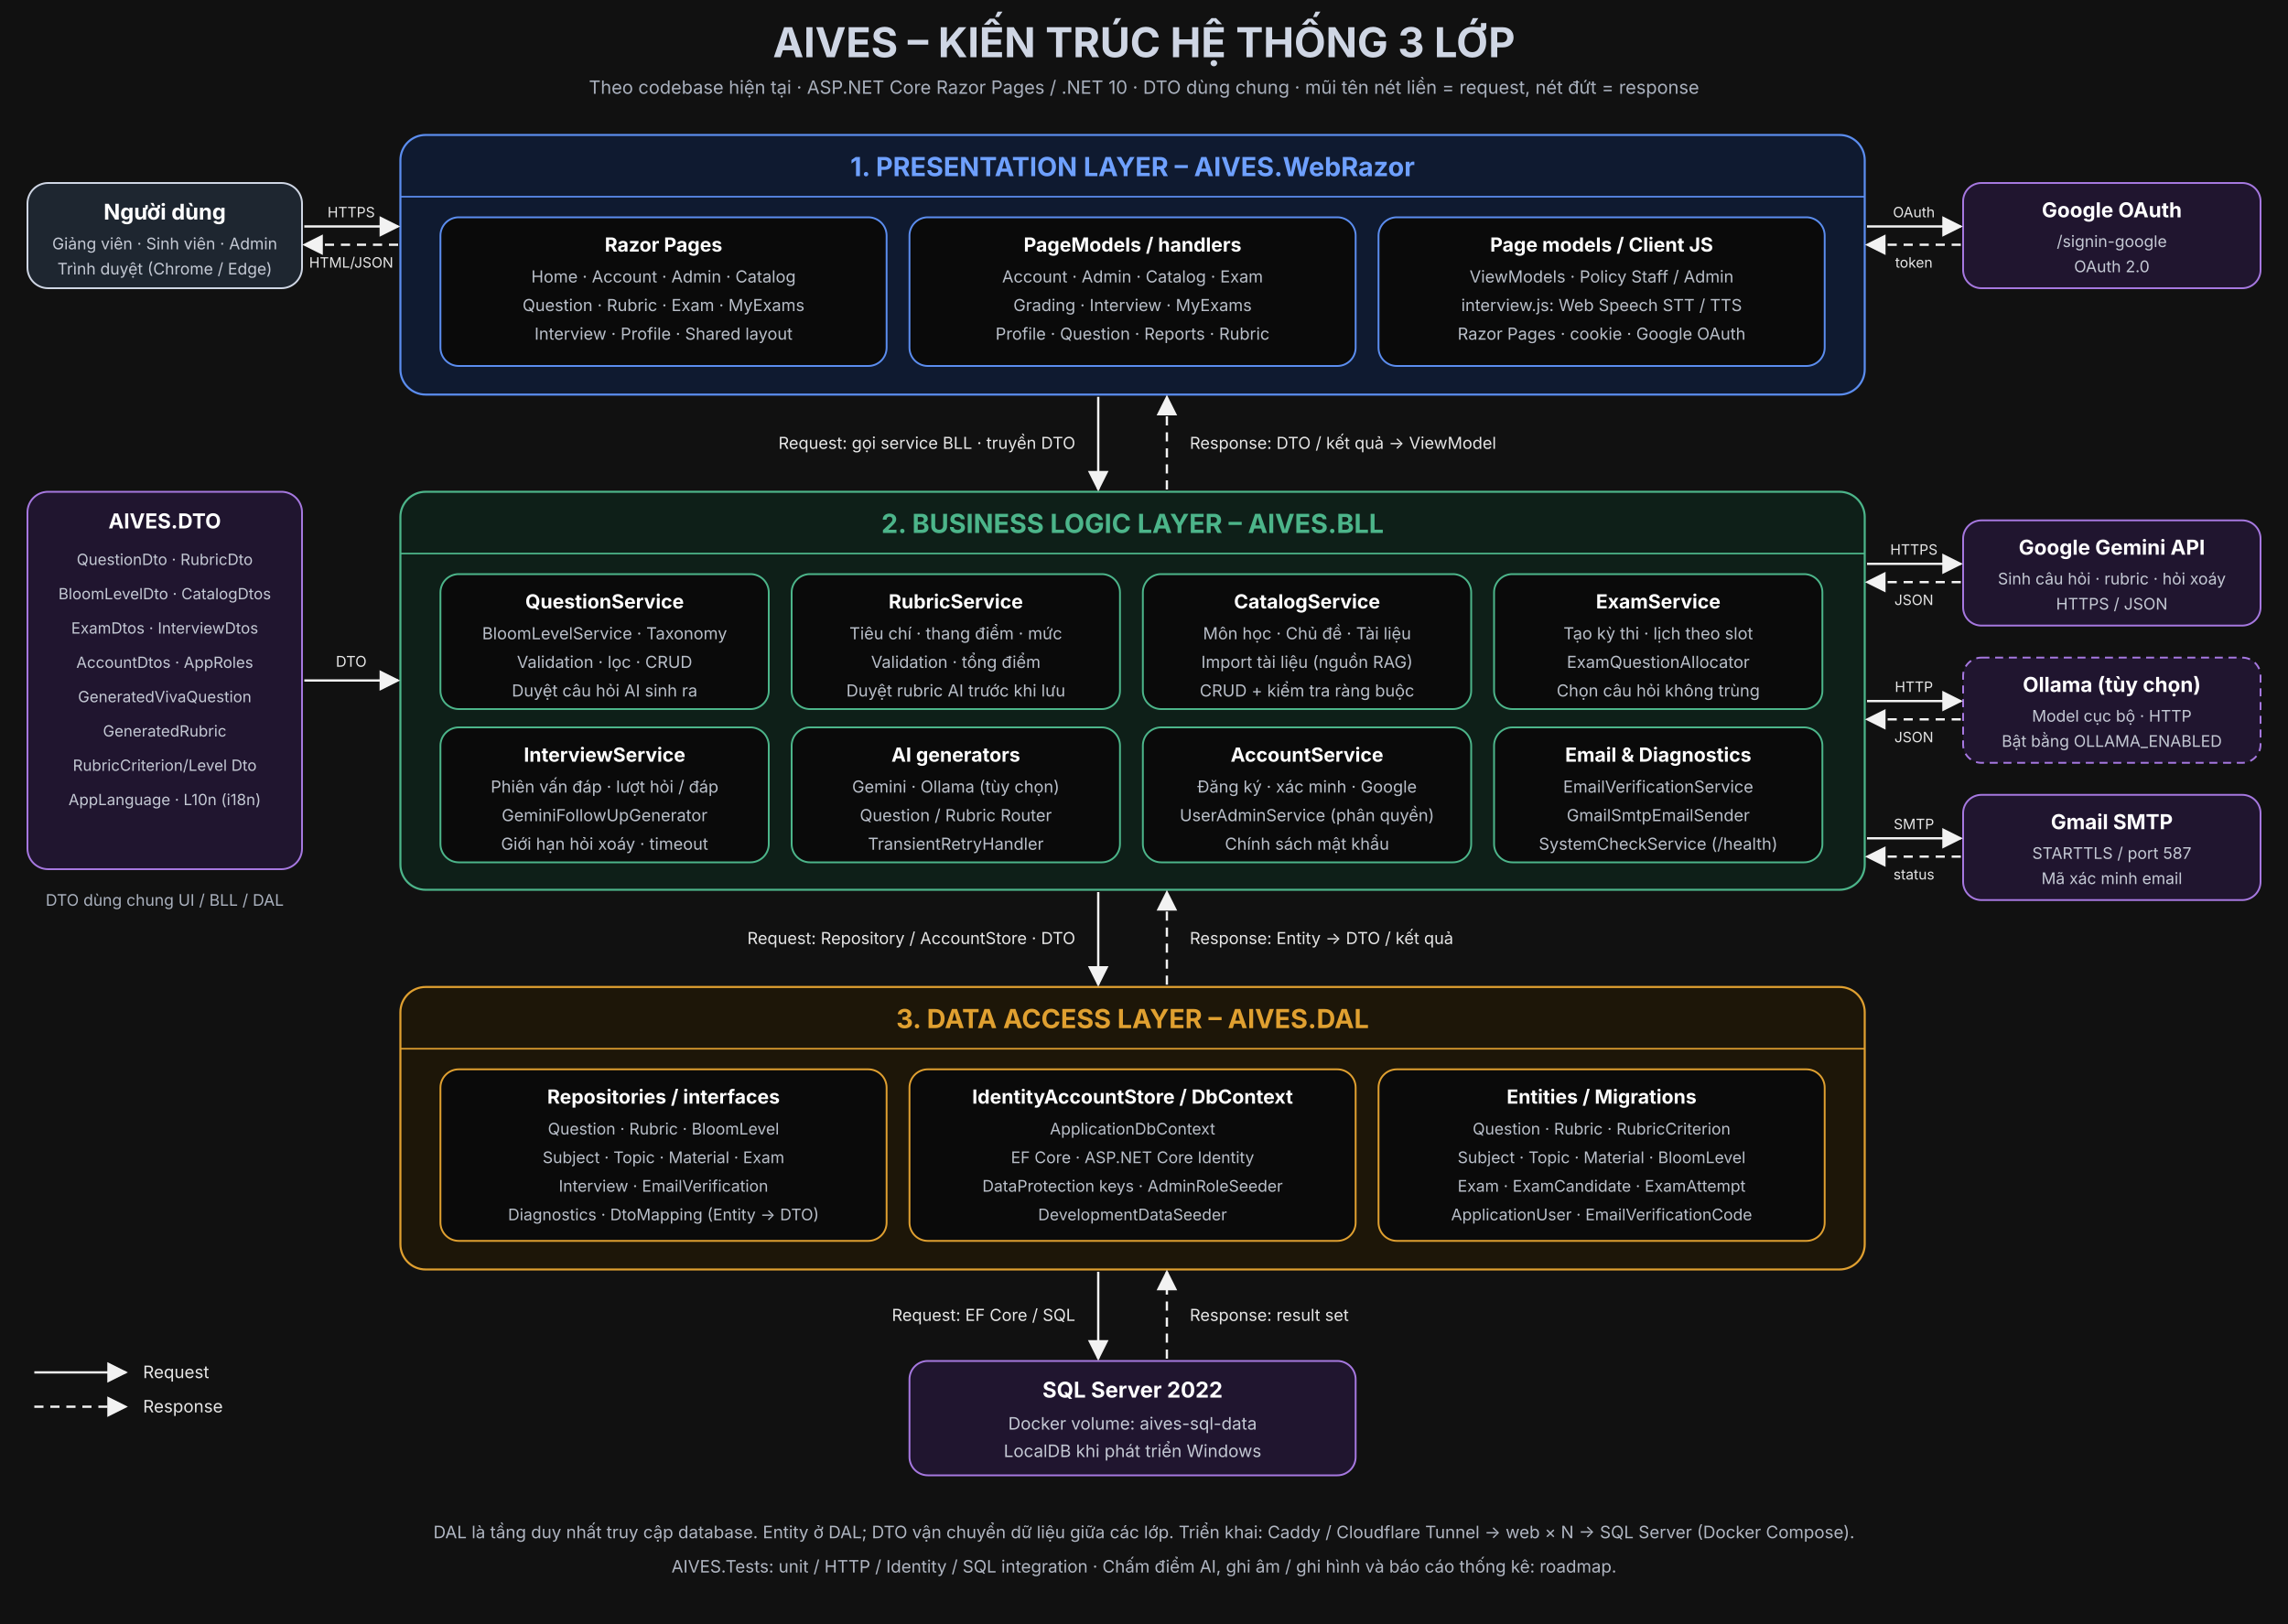
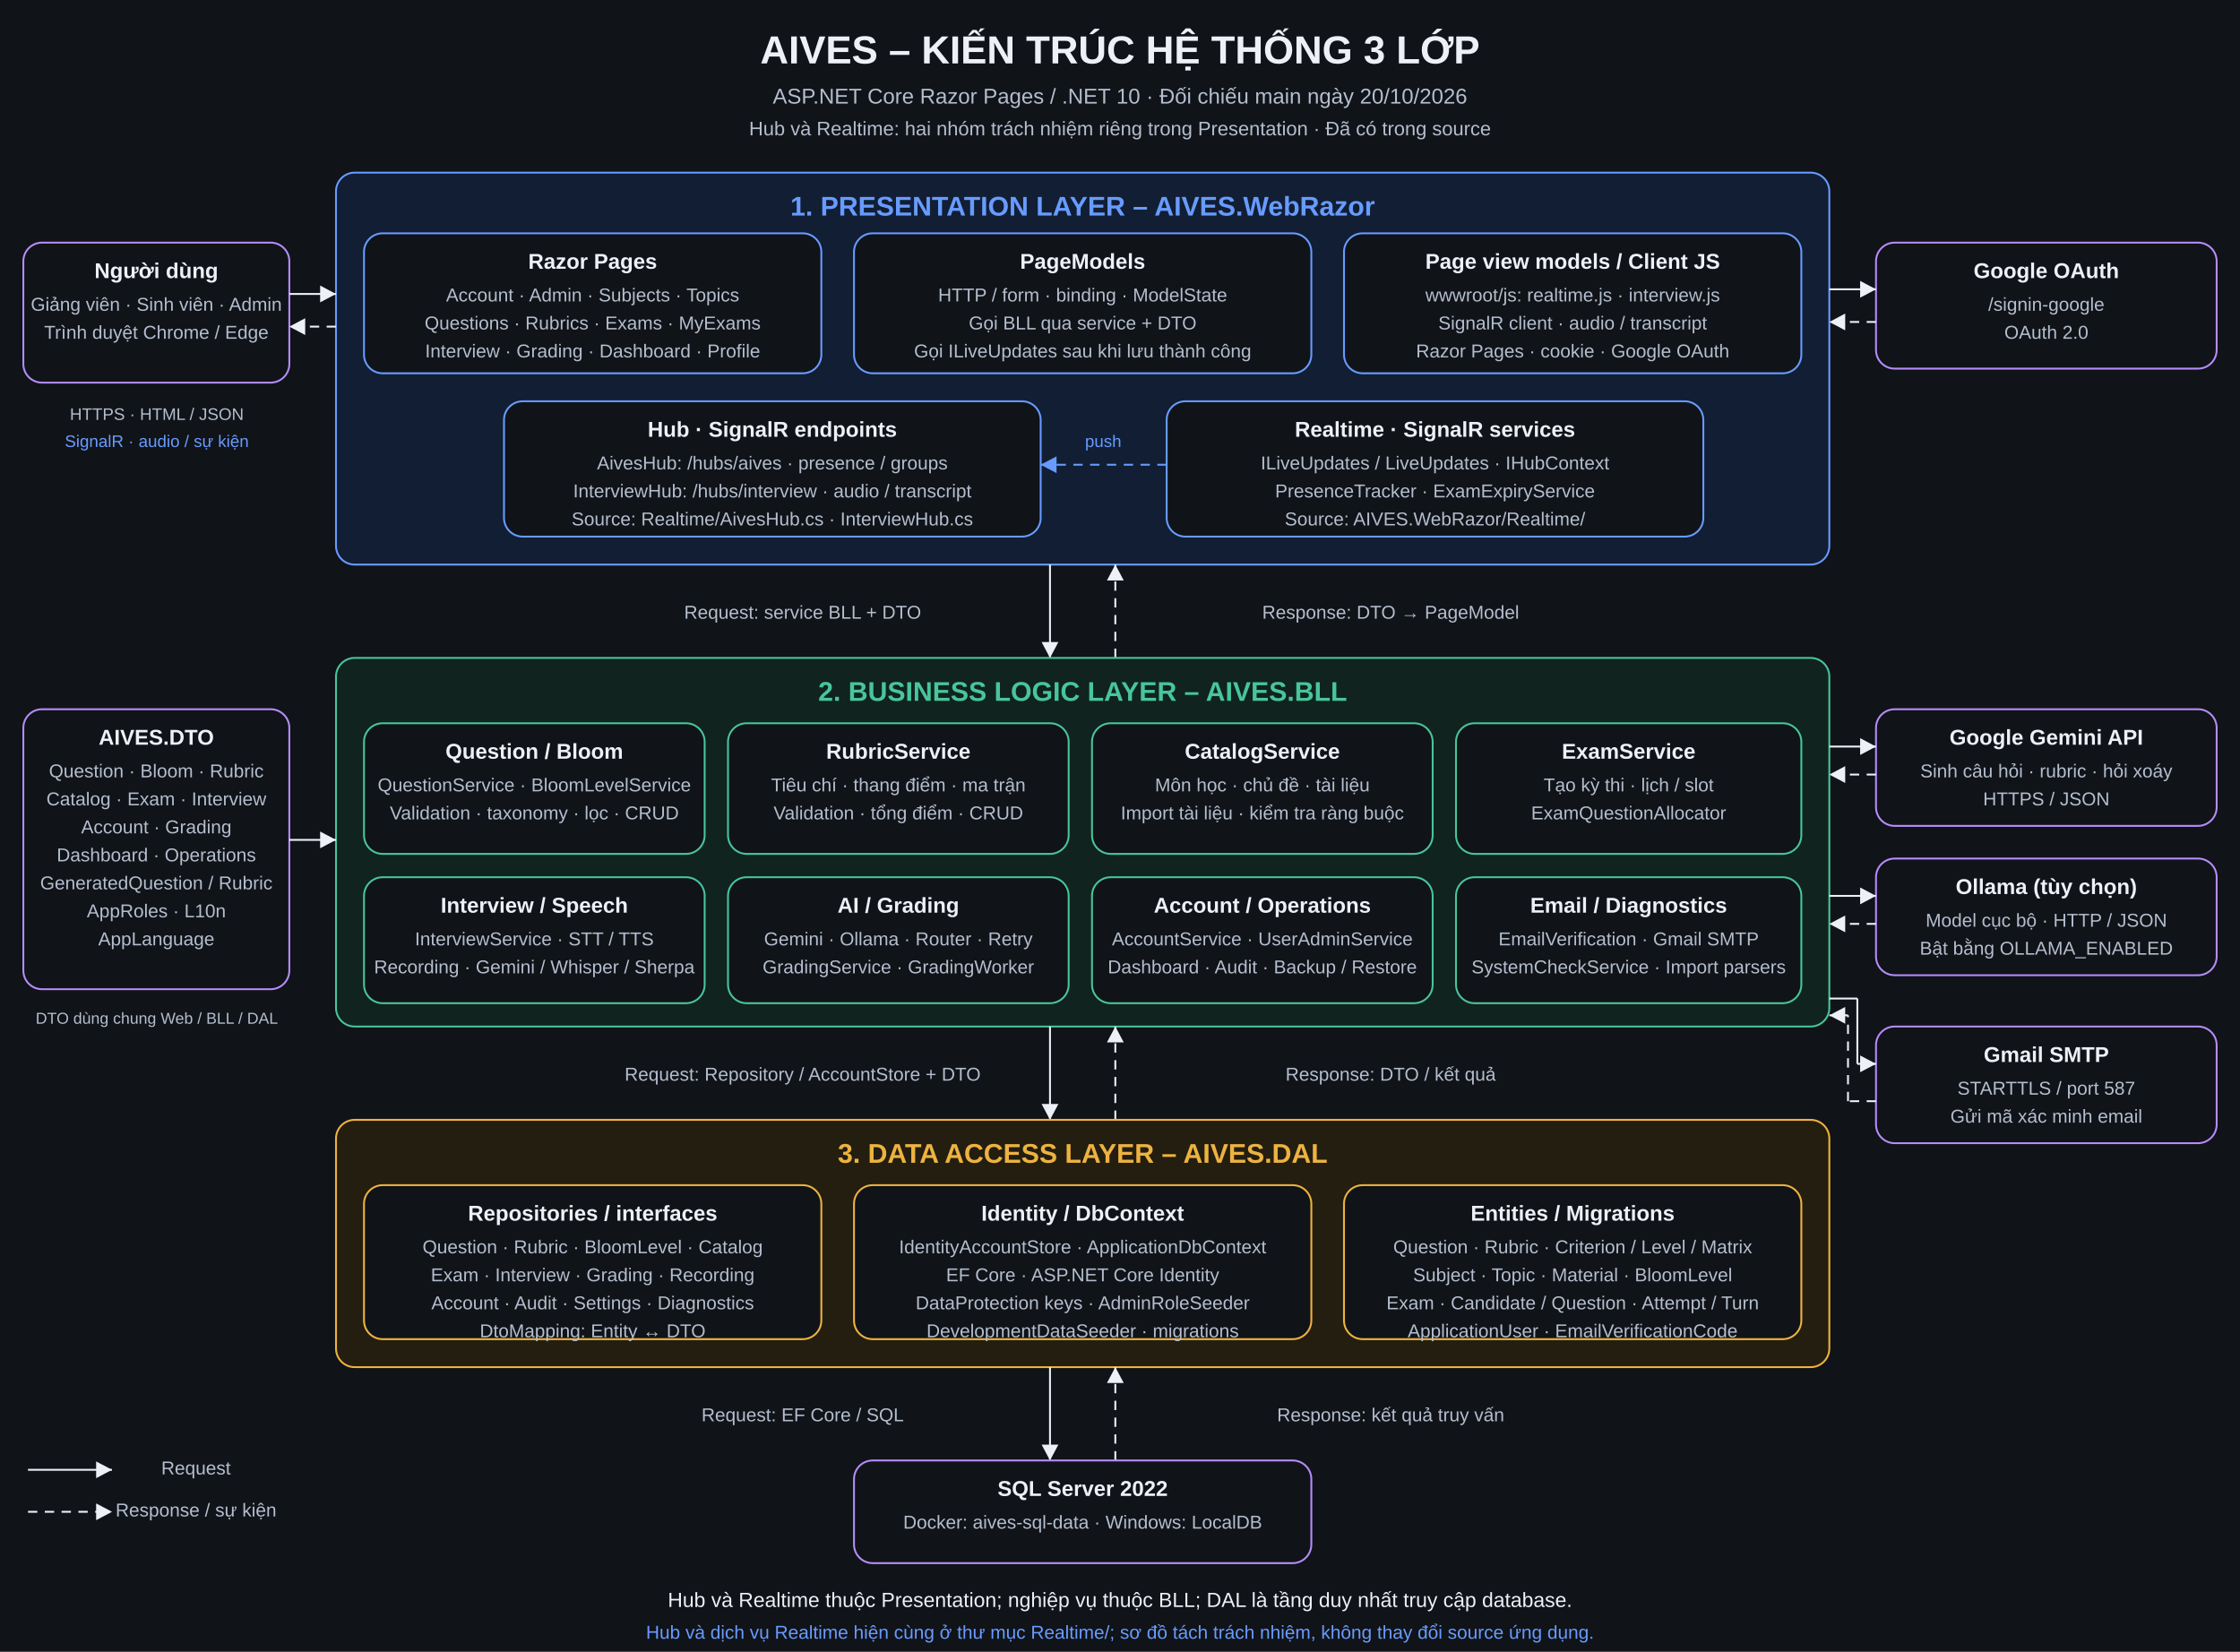
- <svg xmlns="http://www.w3.org/2000/svg" width="2000" height="1420" viewBox="0 0 2000 1420" font-family="Inter, 'DejaVu Sans', Arial, sans-serif">
-   <defs>
-     <marker id="ah" viewBox="0 0 10 10" refX="9" refY="5" markerWidth="9" markerHeight="9" orient="auto-start-reverse">
-       <path d="M0,0 L10,5 L0,10 z" fill="#f2f2f2" />
-     </marker>
-   </defs>
-   <rect width="2000" height="1420" fill="#111111" />
-   <text x="1000" y="50" font-size="36" fill="#cfd6e4" font-weight="bold" text-anchor="middle">AIVES – KIẾN TRÚC HỆ THỐNG 3 LỚP</text>
-   <text x="1000" y="82" font-size="16" fill="#a9b0bd" font-weight="normal" text-anchor="middle">Theo codebase hiện tại · ASP.NET Core Razor Pages / .NET 10 · DTO dùng chung · mũi tên nét liền = request, nét đứt = response</text>
-   <rect x="350" y="118" width="1280" height="227" rx="22" fill="#0f1a30" stroke="#5b8def" stroke-width="1.8" />
-   <line x1="350" y1="172" x2="1630" y2="172" stroke="#5b8def" stroke-width="1.4" />
-   <text x="990" y="154" font-size="23" fill="#6ea0ff" font-weight="bold" text-anchor="middle">1. PRESENTATION LAYER – AIVES.WebRazor</text>
-   <rect x="385" y="190" width="390" height="130" rx="16" fill="#0a0a0a" stroke="#5b8def" stroke-width="1.6" />
-   <text x="580.0" y="220" font-size="17" fill="#ffffff" font-weight="bold" text-anchor="middle">Razor Pages</text>
-   <text x="580.0" y="247" font-size="14.5" fill="#b9bfc9" font-weight="normal" text-anchor="middle">Home · Account · Admin · Catalog</text>
-   <text x="580.0" y="272" font-size="14.5" fill="#b9bfc9" font-weight="normal" text-anchor="middle">Question · Rubric · Exam · MyExams</text>
-   <text x="580.0" y="297" font-size="14.5" fill="#b9bfc9" font-weight="normal" text-anchor="middle">Interview · Profile · Shared layout</text>
-   <rect x="795" y="190" width="390" height="130" rx="16" fill="#0a0a0a" stroke="#5b8def" stroke-width="1.6" />
-   <text x="990.0" y="220" font-size="17" fill="#ffffff" font-weight="bold" text-anchor="middle">PageModels / handlers</text>
-   <text x="990.0" y="247" font-size="14.5" fill="#b9bfc9" font-weight="normal" text-anchor="middle">Account · Admin · Catalog · Exam</text>
-   <text x="990.0" y="272" font-size="14.5" fill="#b9bfc9" font-weight="normal" text-anchor="middle">Grading · Interview · MyExams</text>
-   <text x="990.0" y="297" font-size="14.5" fill="#b9bfc9" font-weight="normal" text-anchor="middle">Profile · Question · Reports · Rubric</text>
-   <rect x="1205" y="190" width="390" height="130" rx="16" fill="#0a0a0a" stroke="#5b8def" stroke-width="1.6" />
-   <text x="1400.0" y="220" font-size="17" fill="#ffffff" font-weight="bold" text-anchor="middle">Page models / Client JS</text>
-   <text x="1400.0" y="247" font-size="14.5" fill="#b9bfc9" font-weight="normal" text-anchor="middle">ViewModels · Policy Staff / Admin</text>
-   <text x="1400.0" y="272" font-size="14.5" fill="#b9bfc9" font-weight="normal" text-anchor="middle">interview.js: Web Speech STT / TTS</text>
-   <text x="1400.0" y="297" font-size="14.5" fill="#b9bfc9" font-weight="normal" text-anchor="middle">Razor Pages · cookie · Google OAuth</text>
-   <rect x="350" y="430" width="1280" height="348" rx="22" fill="#0e1f18" stroke="#4cb58a" stroke-width="1.8" />
-   <line x1="350" y1="484" x2="1630" y2="484" stroke="#4cb58a" stroke-width="1.4" />
-   <text x="990" y="466" font-size="23" fill="#4cb58a" font-weight="bold" text-anchor="middle">2. BUSINESS LOGIC LAYER – AIVES.BLL</text>
-   <rect x="385" y="502" width="287" height="118" rx="16" fill="#0a0a0a" stroke="#4cb58a" stroke-width="1.6" />
-   <text x="528.5" y="532" font-size="17" fill="#ffffff" font-weight="bold" text-anchor="middle">QuestionService</text>
-   <text x="528.5" y="559" font-size="14.5" fill="#b9bfc9" font-weight="normal" text-anchor="middle">BloomLevelService · Taxonomy</text>
-   <text x="528.5" y="584" font-size="14.5" fill="#b9bfc9" font-weight="normal" text-anchor="middle">Validation · lọc · CRUD</text>
-   <text x="528.5" y="609" font-size="14.5" fill="#b9bfc9" font-weight="normal" text-anchor="middle">Duyệt câu hỏi AI sinh ra</text>
-   <rect x="692" y="502" width="287" height="118" rx="16" fill="#0a0a0a" stroke="#4cb58a" stroke-width="1.6" />
-   <text x="835.5" y="532" font-size="17" fill="#ffffff" font-weight="bold" text-anchor="middle">RubricService</text>
-   <text x="835.5" y="559" font-size="14.5" fill="#b9bfc9" font-weight="normal" text-anchor="middle">Tiêu chí · thang điểm · mức</text>
-   <text x="835.5" y="584" font-size="14.5" fill="#b9bfc9" font-weight="normal" text-anchor="middle">Validation · tổng điểm</text>
-   <text x="835.5" y="609" font-size="14.5" fill="#b9bfc9" font-weight="normal" text-anchor="middle">Duyệt rubric AI trước khi lưu</text>
-   <rect x="999" y="502" width="287" height="118" rx="16" fill="#0a0a0a" stroke="#4cb58a" stroke-width="1.6" />
-   <text x="1142.5" y="532" font-size="17" fill="#ffffff" font-weight="bold" text-anchor="middle">CatalogService</text>
-   <text x="1142.5" y="559" font-size="14.5" fill="#b9bfc9" font-weight="normal" text-anchor="middle">Môn học · Chủ đề · Tài liệu</text>
-   <text x="1142.5" y="584" font-size="14.5" fill="#b9bfc9" font-weight="normal" text-anchor="middle">Import tài liệu (nguồn RAG)</text>
-   <text x="1142.5" y="609" font-size="14.5" fill="#b9bfc9" font-weight="normal" text-anchor="middle">CRUD + kiểm tra ràng buộc</text>
-   <rect x="1306" y="502" width="287" height="118" rx="16" fill="#0a0a0a" stroke="#4cb58a" stroke-width="1.6" />
-   <text x="1449.5" y="532" font-size="17" fill="#ffffff" font-weight="bold" text-anchor="middle">ExamService</text>
-   <text x="1449.5" y="559" font-size="14.5" fill="#b9bfc9" font-weight="normal" text-anchor="middle">Tạo kỳ thi · lịch theo slot</text>
-   <text x="1449.5" y="584" font-size="14.5" fill="#b9bfc9" font-weight="normal" text-anchor="middle">ExamQuestionAllocator</text>
-   <text x="1449.5" y="609" font-size="14.5" fill="#b9bfc9" font-weight="normal" text-anchor="middle">Chọn câu hỏi không trùng</text>
-   <rect x="385" y="636" width="287" height="118" rx="16" fill="#0a0a0a" stroke="#4cb58a" stroke-width="1.6" />
-   <text x="528.5" y="666" font-size="17" fill="#ffffff" font-weight="bold" text-anchor="middle">InterviewService</text>
-   <text x="528.5" y="693" font-size="14.5" fill="#b9bfc9" font-weight="normal" text-anchor="middle">Phiên vấn đáp · lượt hỏi / đáp</text>
-   <text x="528.5" y="718" font-size="14.5" fill="#b9bfc9" font-weight="normal" text-anchor="middle">GeminiFollowUpGenerator</text>
-   <text x="528.5" y="743" font-size="14.5" fill="#b9bfc9" font-weight="normal" text-anchor="middle">Giới hạn hỏi xoáy · timeout</text>
-   <rect x="692" y="636" width="287" height="118" rx="16" fill="#0a0a0a" stroke="#4cb58a" stroke-width="1.6" />
-   <text x="835.5" y="666" font-size="17" fill="#ffffff" font-weight="bold" text-anchor="middle">AI generators</text>
-   <text x="835.5" y="693" font-size="14.5" fill="#b9bfc9" font-weight="normal" text-anchor="middle">Gemini · Ollama (tùy chọn)</text>
-   <text x="835.5" y="718" font-size="14.5" fill="#b9bfc9" font-weight="normal" text-anchor="middle">Question / Rubric Router</text>
-   <text x="835.5" y="743" font-size="14.5" fill="#b9bfc9" font-weight="normal" text-anchor="middle">TransientRetryHandler</text>
-   <rect x="999" y="636" width="287" height="118" rx="16" fill="#0a0a0a" stroke="#4cb58a" stroke-width="1.6" />
-   <text x="1142.5" y="666" font-size="17" fill="#ffffff" font-weight="bold" text-anchor="middle">AccountService</text>
-   <text x="1142.5" y="693" font-size="14.5" fill="#b9bfc9" font-weight="normal" text-anchor="middle">Đăng ký · xác minh · Google</text>
-   <text x="1142.5" y="718" font-size="14.5" fill="#b9bfc9" font-weight="normal" text-anchor="middle">UserAdminService (phân quyền)</text>
-   <text x="1142.5" y="743" font-size="14.5" fill="#b9bfc9" font-weight="normal" text-anchor="middle">Chính sách mật khẩu</text>
-   <rect x="1306" y="636" width="287" height="118" rx="16" fill="#0a0a0a" stroke="#4cb58a" stroke-width="1.6" />
-   <text x="1449.5" y="666" font-size="17" fill="#ffffff" font-weight="bold" text-anchor="middle">Email &amp; Diagnostics</text>
-   <text x="1449.5" y="693" font-size="14.5" fill="#b9bfc9" font-weight="normal" text-anchor="middle">EmailVerificationService</text>
-   <text x="1449.5" y="718" font-size="14.5" fill="#b9bfc9" font-weight="normal" text-anchor="middle">GmailSmtpEmailSender</text>
-   <text x="1449.5" y="743" font-size="14.5" fill="#b9bfc9" font-weight="normal" text-anchor="middle">SystemCheckService (/health)</text>
-   <rect x="350" y="863" width="1280" height="247" rx="22" fill="#1d1608" stroke="#e0a030" stroke-width="1.8" />
-   <line x1="350" y1="917" x2="1630" y2="917" stroke="#e0a030" stroke-width="1.4" />
-   <text x="990" y="899" font-size="23" fill="#e0a030" font-weight="bold" text-anchor="middle">3. DATA ACCESS LAYER – AIVES.DAL</text>
-   <rect x="385" y="935" width="390" height="150" rx="16" fill="#0a0a0a" stroke="#e0a030" stroke-width="1.6" />
-   <text x="580.0" y="965" font-size="17" fill="#ffffff" font-weight="bold" text-anchor="middle">Repositories / interfaces</text>
-   <text x="580.0" y="992" font-size="14" fill="#b9bfc9" font-weight="normal" text-anchor="middle">Question · Rubric · BloomLevel</text>
-   <text x="580.0" y="1017" font-size="14" fill="#b9bfc9" font-weight="normal" text-anchor="middle">Subject · Topic · Material · Exam</text>
-   <text x="580.0" y="1042" font-size="14" fill="#b9bfc9" font-weight="normal" text-anchor="middle">Interview · EmailVerification</text>
-   <text x="580.0" y="1067" font-size="14" fill="#b9bfc9" font-weight="normal" text-anchor="middle">Diagnostics · DtoMapping (Entity → DTO)</text>
-   <rect x="795" y="935" width="390" height="150" rx="16" fill="#0a0a0a" stroke="#e0a030" stroke-width="1.6" />
-   <text x="990.0" y="965" font-size="17" fill="#ffffff" font-weight="bold" text-anchor="middle">IdentityAccountStore / DbContext</text>
-   <text x="990.0" y="992" font-size="14" fill="#b9bfc9" font-weight="normal" text-anchor="middle">ApplicationDbContext</text>
-   <text x="990.0" y="1017" font-size="14" fill="#b9bfc9" font-weight="normal" text-anchor="middle">EF Core · ASP.NET Core Identity</text>
-   <text x="990.0" y="1042" font-size="14" fill="#b9bfc9" font-weight="normal" text-anchor="middle">DataProtection keys · AdminRoleSeeder</text>
-   <text x="990.0" y="1067" font-size="14" fill="#b9bfc9" font-weight="normal" text-anchor="middle">DevelopmentDataSeeder</text>
-   <rect x="1205" y="935" width="390" height="150" rx="16" fill="#0a0a0a" stroke="#e0a030" stroke-width="1.6" />
-   <text x="1400.0" y="965" font-size="17" fill="#ffffff" font-weight="bold" text-anchor="middle">Entities / Migrations</text>
-   <text x="1400.0" y="992" font-size="14" fill="#b9bfc9" font-weight="normal" text-anchor="middle">Question · Rubric · RubricCriterion</text>
-   <text x="1400.0" y="1017" font-size="14" fill="#b9bfc9" font-weight="normal" text-anchor="middle">Subject · Topic · Material · BloomLevel</text>
-   <text x="1400.0" y="1042" font-size="14" fill="#b9bfc9" font-weight="normal" text-anchor="middle">Exam · ExamCandidate · ExamAttempt</text>
-   <text x="1400.0" y="1067" font-size="14" fill="#b9bfc9" font-weight="normal" text-anchor="middle">ApplicationUser · EmailVerificationCode</text>
-   <rect x="795" y="1190" width="390" height="100" rx="16" fill="#20152f" stroke="#a678e0" stroke-width="1.6" />
-   <text x="990" y="1222" font-size="19" fill="#ffffff" font-weight="bold" text-anchor="middle">SQL Server 2022</text>
-   <text x="990" y="1250" font-size="15" fill="#c4c9d4" font-weight="normal" text-anchor="middle">Docker volume: aives-sql-data</text>
-   <text x="990" y="1274" font-size="15" fill="#c4c9d4" font-weight="normal" text-anchor="middle">LocalDB khi phát triển Windows</text>
-   <line x1="960" y1="347" x2="960" y2="428" stroke="#f2f2f2" stroke-width="2" marker-end="url(#ah)" />
-   <line x1="1020" y1="428" x2="1020" y2="347" stroke="#f2f2f2" stroke-width="2" stroke-dasharray="8 6" marker-end="url(#ah)" />
-   <text x="940" y="392.5" font-size="14.5" fill="#e6e6e6" font-weight="normal" text-anchor="end">Request: gọi service BLL · truyền DTO</text>
-   <text x="1040" y="392.5" font-size="14.5" fill="#e6e6e6" font-weight="normal" text-anchor="start">Response: DTO / kết quả → ViewModel</text>
-   <line x1="960" y1="780" x2="960" y2="861" stroke="#f2f2f2" stroke-width="2" marker-end="url(#ah)" />
-   <line x1="1020" y1="861" x2="1020" y2="780" stroke="#f2f2f2" stroke-width="2" stroke-dasharray="8 6" marker-end="url(#ah)" />
-   <text x="940" y="825.5" font-size="14.5" fill="#e6e6e6" font-weight="normal" text-anchor="end">Request: Repository / AccountStore · DTO</text>
-   <text x="1040" y="825.5" font-size="14.5" fill="#e6e6e6" font-weight="normal" text-anchor="start">Response: Entity → DTO / kết quả</text>
-   <line x1="960" y1="1112" x2="960" y2="1188" stroke="#f2f2f2" stroke-width="2" marker-end="url(#ah)" />
-   <line x1="1020" y1="1188" x2="1020" y2="1112" stroke="#f2f2f2" stroke-width="2" stroke-dasharray="8 6" marker-end="url(#ah)" />
-   <text x="940" y="1155.0" font-size="14.5" fill="#e6e6e6" font-weight="normal" text-anchor="end">Request: EF Core / SQL</text>
-   <text x="1040" y="1155.0" font-size="14.5" fill="#e6e6e6" font-weight="normal" text-anchor="start">Response: result set</text>
-   <rect x="24" y="160" width="240" height="92" rx="18" fill="#1e2630" stroke="#cfd6e4" stroke-width="1.6" />
-   <text x="144" y="192" font-size="19" fill="#ffffff" font-weight="bold" text-anchor="middle">Người dùng</text>
-   <text x="144" y="218" font-size="14" fill="#c4c9d4" font-weight="normal" text-anchor="middle">Giảng viên · Sinh viên · Admin</text>
-   <text x="144" y="240" font-size="14" fill="#c4c9d4" font-weight="normal" text-anchor="middle">Trình duyệt (Chrome / Edge)</text>
-   <line x1="266" y1="198" x2="348" y2="198" stroke="#f2f2f2" stroke-width="2" marker-end="url(#ah)" />
-   <line x1="348" y1="214" x2="266" y2="214" stroke="#f2f2f2" stroke-width="2" stroke-dasharray="8 6" marker-end="url(#ah)" />
-   <text x="307.0" y="190" font-size="12.5" fill="#e6e6e6" font-weight="normal" text-anchor="middle">HTTPS</text>
-   <text x="307.0" y="234" font-size="12.5" fill="#e6e6e6" font-weight="normal" text-anchor="middle">HTML/JSON</text>
-   <rect x="1716" y="160" width="260" height="92" rx="16" fill="#20152f" stroke="#a678e0" stroke-width="1.6" />
-   <text x="1846" y="190" font-size="18" fill="#ffffff" font-weight="bold" text-anchor="middle">Google OAuth</text>
-   <text x="1846" y="216" font-size="14" fill="#c4c9d4" font-weight="normal" text-anchor="middle">/signin-google</text>
-   <text x="1846" y="238" font-size="14" fill="#c4c9d4" font-weight="normal" text-anchor="middle">OAuth 2.0</text>
-   <line x1="1632" y1="198" x2="1714" y2="198" stroke="#f2f2f2" stroke-width="2" marker-end="url(#ah)" />
-   <line x1="1714" y1="214" x2="1632" y2="214" stroke="#f2f2f2" stroke-width="2" stroke-dasharray="8 6" marker-end="url(#ah)" />
-   <text x="1673.0" y="190" font-size="12.5" fill="#e6e6e6" font-weight="normal" text-anchor="middle">OAuth</text>
-   <text x="1673.0" y="234" font-size="12.5" fill="#e6e6e6" font-weight="normal" text-anchor="middle">token</text>
-   <rect x="1716" y="455" width="260" height="92" rx="16" fill="#20152f" stroke="#a678e0" stroke-width="1.6" />
-   <text x="1846" y="485" font-size="18" fill="#ffffff" font-weight="bold" text-anchor="middle">Google Gemini API</text>
-   <text x="1846" y="511" font-size="14" fill="#c4c9d4" font-weight="normal" text-anchor="middle">Sinh câu hỏi · rubric · hỏi xoáy</text>
-   <text x="1846" y="533" font-size="14" fill="#c4c9d4" font-weight="normal" text-anchor="middle">HTTPS / JSON</text>
-   <line x1="1632" y1="493" x2="1714" y2="493" stroke="#f2f2f2" stroke-width="2" marker-end="url(#ah)" />
-   <line x1="1714" y1="509" x2="1632" y2="509" stroke="#f2f2f2" stroke-width="2" stroke-dasharray="8 6" marker-end="url(#ah)" />
-   <text x="1673.0" y="485" font-size="12.5" fill="#e6e6e6" font-weight="normal" text-anchor="middle">HTTPS</text>
-   <text x="1673.0" y="529" font-size="12.5" fill="#e6e6e6" font-weight="normal" text-anchor="middle">JSON</text>
-   <rect x="1716" y="575" width="260" height="92" rx="16" fill="#20152f" stroke="#a678e0" stroke-width="1.6" stroke-dasharray="7 5" />
-   <text x="1846" y="605" font-size="18" fill="#ffffff" font-weight="bold" text-anchor="middle">Ollama (tùy chọn)</text>
-   <text x="1846" y="631" font-size="14" fill="#c4c9d4" font-weight="normal" text-anchor="middle">Model cục bộ · HTTP</text>
-   <text x="1846" y="653" font-size="14" fill="#c4c9d4" font-weight="normal" text-anchor="middle">Bật bằng OLLAMA_ENABLED</text>
-   <line x1="1632" y1="613" x2="1714" y2="613" stroke="#f2f2f2" stroke-width="2" marker-end="url(#ah)" />
-   <line x1="1714" y1="629" x2="1632" y2="629" stroke="#f2f2f2" stroke-width="2" stroke-dasharray="8 6" marker-end="url(#ah)" />
-   <text x="1673.0" y="605" font-size="12.5" fill="#e6e6e6" font-weight="normal" text-anchor="middle">HTTP</text>
-   <text x="1673.0" y="649" font-size="12.5" fill="#e6e6e6" font-weight="normal" text-anchor="middle">JSON</text>
-   <rect x="1716" y="695" width="260" height="92" rx="16" fill="#20152f" stroke="#a678e0" stroke-width="1.6" />
-   <text x="1846" y="725" font-size="18" fill="#ffffff" font-weight="bold" text-anchor="middle">Gmail SMTP</text>
-   <text x="1846" y="751" font-size="14" fill="#c4c9d4" font-weight="normal" text-anchor="middle">STARTTLS / port 587</text>
-   <text x="1846" y="773" font-size="14" fill="#c4c9d4" font-weight="normal" text-anchor="middle">Mã xác minh email</text>
-   <line x1="1632" y1="733" x2="1714" y2="733" stroke="#f2f2f2" stroke-width="2" marker-end="url(#ah)" />
-   <line x1="1714" y1="749" x2="1632" y2="749" stroke="#f2f2f2" stroke-width="2" stroke-dasharray="8 6" marker-end="url(#ah)" />
-   <text x="1673.0" y="725" font-size="12.5" fill="#e6e6e6" font-weight="normal" text-anchor="middle">SMTP</text>
-   <text x="1673.0" y="769" font-size="12.5" fill="#e6e6e6" font-weight="normal" text-anchor="middle">status</text>
-   <rect x="24" y="430" width="240" height="330" rx="18" fill="#20152f" stroke="#a678e0" stroke-width="1.6" />
-   <text x="144" y="462" font-size="18" fill="#ffffff" font-weight="bold" text-anchor="middle">AIVES.DTO</text>
-   <text x="144" y="494" font-size="13.5" fill="#c4c9d4" font-weight="normal" text-anchor="middle">QuestionDto · RubricDto</text>
-   <text x="144" y="524" font-size="13.5" fill="#c4c9d4" font-weight="normal" text-anchor="middle">BloomLevelDto · CatalogDtos</text>
-   <text x="144" y="554" font-size="13.5" fill="#c4c9d4" font-weight="normal" text-anchor="middle">ExamDtos · InterviewDtos</text>
-   <text x="144" y="584" font-size="13.5" fill="#c4c9d4" font-weight="normal" text-anchor="middle">AccountDtos · AppRoles</text>
-   <text x="144" y="614" font-size="13.5" fill="#c4c9d4" font-weight="normal" text-anchor="middle">GeneratedVivaQuestion</text>
-   <text x="144" y="644" font-size="13.5" fill="#c4c9d4" font-weight="normal" text-anchor="middle">GeneratedRubric</text>
-   <text x="144" y="674" font-size="13.5" fill="#c4c9d4" font-weight="normal" text-anchor="middle">RubricCriterion/Level Dto</text>
-   <text x="144" y="704" font-size="13.5" fill="#c4c9d4" font-weight="normal" text-anchor="middle">AppLanguage · L10n (i18n)</text>
-   <line x1="266" y1="595" x2="348" y2="595" stroke="#f2f2f2" stroke-width="2" marker-end="url(#ah)" />
-   <text x="307" y="583" font-size="13" fill="#e6e6e6" font-weight="normal" text-anchor="middle">DTO</text>
-   <text x="144" y="792" font-size="14" fill="#a9b0bd" font-weight="normal" text-anchor="middle">DTO dùng chung UI / BLL / DAL</text>
-   <line x1="30" y1="1200" x2="110" y2="1200" stroke="#f2f2f2" stroke-width="2" marker-end="url(#ah)" />
-   <text x="125" y="1205" font-size="15" fill="#e6e6e6" font-weight="normal" text-anchor="start">Request</text>
-   <line x1="30" y1="1230" x2="110" y2="1230" stroke="#f2f2f2" stroke-width="2" stroke-dasharray="8 6" marker-end="url(#ah)" />
-   <text x="125" y="1235" font-size="15" fill="#e6e6e6" font-weight="normal" text-anchor="start">Response</text>
-   <text x="1000" y="1345" font-size="15" fill="#b0b6c2" font-weight="normal" text-anchor="middle">DAL là tầng duy nhất truy cập database. Entity ở DAL; DTO vận chuyển dữ liệu giữa các lớp. Triển khai: Caddy / Cloudflare Tunnel → web × N → SQL Server (Docker Compose).</text>
-   <text x="1000" y="1375" font-size="15" fill="#b0b6c2" font-weight="normal" text-anchor="middle">AIVES.Tests: unit / HTTP / Identity / SQL integration · Chấm điểm AI, ghi âm / ghi hình và báo cáo thống kê: roadmap.</text>
+ <svg xmlns="http://www.w3.org/2000/svg" width="2400" height="1770" viewBox="0 0 2400 1770">
+   <rect width="2400" height="1770" fill="#101318" />
+   <text x="1200" y="68" text-anchor="middle" font-family="Segoe UI,Arial,sans-serif" font-size="42" font-weight="700" fill="#edf1f7">AIVES – KIẾN TRÚC HỆ THỐNG 3 LỚP</text>
+   <text x="1200" y="111" text-anchor="middle" font-family="Segoe UI,Arial,sans-serif" font-size="23" font-weight="400" fill="#b4bece">ASP.NET Core Razor Pages / .NET 10 · Đối chiếu main ngày 20/10/2026</text>
+   <text x="1200" y="145" text-anchor="middle" font-family="Segoe UI,Arial,sans-serif" font-size="21" font-weight="400" fill="#b4bece">Hub và Realtime: hai nhóm trách nhiệm riêng trong Presentation · Đã có trong source</text>
+   <rect x="360" y="185" width="1600" height="420" rx="20" fill="#111e34" stroke="#689bff" stroke-width="2" />
+   <text x="1160" y="231" text-anchor="middle" font-family="Segoe UI,Arial,sans-serif" font-size="29" font-weight="700" fill="#689bff">1. PRESENTATION LAYER – AIVES.WebRazor</text>
+   <rect x="390" y="250" width="490" height="150" rx="20" fill="#101318" stroke="#689bff" stroke-width="2" />
+   <text x="635.0" y="288" text-anchor="middle" font-family="Segoe UI,Arial,sans-serif" font-size="23" font-weight="700" fill="#edf1f7">Razor Pages</text>
+   <text x="635.0" y="323" text-anchor="middle" font-family="Segoe UI,Arial,sans-serif" font-size="20" font-weight="400" fill="#b4bece">Account · Admin · Subjects · Topics</text>
+   <text x="635.0" y="353" text-anchor="middle" font-family="Segoe UI,Arial,sans-serif" font-size="20" font-weight="400" fill="#b4bece">Questions · Rubrics · Exams · MyExams</text>
+   <text x="635.0" y="383" text-anchor="middle" font-family="Segoe UI,Arial,sans-serif" font-size="20" font-weight="400" fill="#b4bece">Interview · Grading · Dashboard · Profile</text>
+   <rect x="915" y="250" width="490" height="150" rx="20" fill="#101318" stroke="#689bff" stroke-width="2" />
+   <text x="1160.0" y="288" text-anchor="middle" font-family="Segoe UI,Arial,sans-serif" font-size="23" font-weight="700" fill="#edf1f7">PageModels</text>
+   <text x="1160.0" y="323" text-anchor="middle" font-family="Segoe UI,Arial,sans-serif" font-size="20" font-weight="400" fill="#b4bece">HTTP / form · binding · ModelState</text>
+   <text x="1160.0" y="353" text-anchor="middle" font-family="Segoe UI,Arial,sans-serif" font-size="20" font-weight="400" fill="#b4bece">Gọi BLL qua service + DTO</text>
+   <text x="1160.0" y="383" text-anchor="middle" font-family="Segoe UI,Arial,sans-serif" font-size="20" font-weight="400" fill="#b4bece">Gọi ILiveUpdates sau khi lưu thành công</text>
+   <rect x="1440" y="250" width="490" height="150" rx="20" fill="#101318" stroke="#689bff" stroke-width="2" />
+   <text x="1685.0" y="288" text-anchor="middle" font-family="Segoe UI,Arial,sans-serif" font-size="23" font-weight="700" fill="#edf1f7">Page view models / Client JS</text>
+   <text x="1685.0" y="323" text-anchor="middle" font-family="Segoe UI,Arial,sans-serif" font-size="20" font-weight="400" fill="#b4bece">wwwroot/js: realtime.js · interview.js</text>
+   <text x="1685.0" y="353" text-anchor="middle" font-family="Segoe UI,Arial,sans-serif" font-size="20" font-weight="400" fill="#b4bece">SignalR client · audio / transcript</text>
+   <text x="1685.0" y="383" text-anchor="middle" font-family="Segoe UI,Arial,sans-serif" font-size="20" font-weight="400" fill="#b4bece">Razor Pages · cookie · Google OAuth</text>
+   <rect x="540" y="430" width="575" height="145" rx="20" fill="#101318" stroke="#689bff" stroke-width="2" />
+   <text x="827.5" y="468" text-anchor="middle" font-family="Segoe UI,Arial,sans-serif" font-size="23" font-weight="700" fill="#edf1f7">Hub · SignalR endpoints</text>
+   <text x="827.5" y="503" text-anchor="middle" font-family="Segoe UI,Arial,sans-serif" font-size="20" font-weight="400" fill="#b4bece">AivesHub: /hubs/aives · presence / groups</text>
+   <text x="827.5" y="533" text-anchor="middle" font-family="Segoe UI,Arial,sans-serif" font-size="20" font-weight="400" fill="#b4bece">InterviewHub: /hubs/interview · audio / transcript</text>
+   <text x="827.5" y="563" text-anchor="middle" font-family="Segoe UI,Arial,sans-serif" font-size="20" font-weight="400" fill="#b4bece">Source: Realtime/AivesHub.cs · InterviewHub.cs</text>
+   <rect x="1250" y="430" width="575" height="145" rx="20" fill="#101318" stroke="#689bff" stroke-width="2" />
+   <text x="1537.5" y="468" text-anchor="middle" font-family="Segoe UI,Arial,sans-serif" font-size="23" font-weight="700" fill="#edf1f7">Realtime · SignalR services</text>
+   <text x="1537.5" y="503" text-anchor="middle" font-family="Segoe UI,Arial,sans-serif" font-size="20" font-weight="400" fill="#b4bece">ILiveUpdates / LiveUpdates · IHubContext</text>
+   <text x="1537.5" y="533" text-anchor="middle" font-family="Segoe UI,Arial,sans-serif" font-size="20" font-weight="400" fill="#b4bece">PresenceTracker · ExamExpiryService</text>
+   <text x="1537.5" y="563" text-anchor="middle" font-family="Segoe UI,Arial,sans-serif" font-size="20" font-weight="400" fill="#b4bece">Source: AIVES.WebRazor/Realtime/</text>
+   <path d="M1250,498 L1115,498" fill="none" stroke="#689bff" stroke-width="2" stroke-dasharray="10 8" />
+   <polygon points="1115,498 1132.0,489.0 1132.0,507.0" fill="#689bff" />
+   <text x="1182" y="479" text-anchor="middle" font-family="Segoe UI,Arial,sans-serif" font-size="18" font-weight="400" fill="#689bff">push</text>
+   <rect x="25" y="260" width="285" height="150" rx="20" fill="#101318" stroke="#b58cfa" stroke-width="2" />
+   <text x="167.5" y="298" text-anchor="middle" font-family="Segoe UI,Arial,sans-serif" font-size="23" font-weight="700" fill="#edf1f7">Người dùng</text>
+   <text x="167.5" y="333" text-anchor="middle" font-family="Segoe UI,Arial,sans-serif" font-size="20" font-weight="400" fill="#b4bece">Giảng viên · Sinh viên · Admin</text>
+   <text x="167.5" y="363" text-anchor="middle" font-family="Segoe UI,Arial,sans-serif" font-size="20" font-weight="400" fill="#b4bece">Trình duyệt Chrome / Edge</text>
+   <path d="M310,315 L360,315" fill="none" stroke="#edf1f7" stroke-width="2" />
+   <polygon points="360,315 343.0,324.0 343.0,306.0" fill="#edf1f7" />
+   <path d="M360,350 L310,350" fill="none" stroke="#edf1f7" stroke-width="2" stroke-dasharray="10 8" />
+   <polygon points="310,350 327.0,341.0 327.0,359.0" fill="#edf1f7" />
+   <text x="168" y="450" text-anchor="middle" font-family="Segoe UI,Arial,sans-serif" font-size="18" font-weight="400" fill="#b4bece">HTTPS · HTML / JSON</text>
+   <text x="168" y="479" text-anchor="middle" font-family="Segoe UI,Arial,sans-serif" font-size="18" font-weight="400" fill="#689bff">SignalR · audio / sự kiện</text>
+   <rect x="2010" y="260" width="365" height="135" rx="20" fill="#101318" stroke="#b58cfa" stroke-width="2" />
+   <text x="2192.5" y="298" text-anchor="middle" font-family="Segoe UI,Arial,sans-serif" font-size="23" font-weight="700" fill="#edf1f7">Google OAuth</text>
+   <text x="2192.5" y="333" text-anchor="middle" font-family="Segoe UI,Arial,sans-serif" font-size="20" font-weight="400" fill="#b4bece">/signin-google</text>
+   <text x="2192.5" y="363" text-anchor="middle" font-family="Segoe UI,Arial,sans-serif" font-size="20" font-weight="400" fill="#b4bece">OAuth 2.0</text>
+   <path d="M1960,310 L2010,310" fill="none" stroke="#edf1f7" stroke-width="2" />
+   <polygon points="2010,310 1993.0,319.0 1993.0,301.0" fill="#edf1f7" />
+   <path d="M2010,345 L1960,345" fill="none" stroke="#edf1f7" stroke-width="2" stroke-dasharray="10 8" />
+   <polygon points="1960,345 1977.0,336.0 1977.0,354.0" fill="#edf1f7" />
+   <path d="M1125,605 L1125,705" fill="none" stroke="#edf1f7" stroke-width="2" />
+   <polygon points="1125,705 1116.0,688.0 1134.0,688.0" fill="#edf1f7" />
+   <path d="M1195,705 L1195,605" fill="none" stroke="#edf1f7" stroke-width="2" stroke-dasharray="10 8" />
+   <polygon points="1195,605 1204.0,622.0 1186.0,622.0" fill="#edf1f7" />
+   <text x="860" y="663.0" text-anchor="middle" font-family="Segoe UI,Arial,sans-serif" font-size="20" font-weight="400" fill="#b4bece">Request: service BLL + DTO</text>
+   <text x="1490" y="663.0" text-anchor="middle" font-family="Segoe UI,Arial,sans-serif" font-size="20" font-weight="400" fill="#b4bece">Response: DTO → PageModel</text>
+   <rect x="360" y="705" width="1600" height="395" rx="20" fill="#10231e" stroke="#48c59b" stroke-width="2" />
+   <text x="1160" y="751" text-anchor="middle" font-family="Segoe UI,Arial,sans-serif" font-size="29" font-weight="700" fill="#48c59b">2. BUSINESS LOGIC LAYER – AIVES.BLL</text>
+   <rect x="390" y="775" width="365" height="140" rx="20" fill="#101318" stroke="#48c59b" stroke-width="2" />
+   <text x="572.5" y="813" text-anchor="middle" font-family="Segoe UI,Arial,sans-serif" font-size="23" font-weight="700" fill="#edf1f7">Question / Bloom</text>
+   <text x="572.5" y="848" text-anchor="middle" font-family="Segoe UI,Arial,sans-serif" font-size="20" font-weight="400" fill="#b4bece">QuestionService · BloomLevelService</text>
+   <text x="572.5" y="878" text-anchor="middle" font-family="Segoe UI,Arial,sans-serif" font-size="20" font-weight="400" fill="#b4bece">Validation · taxonomy · lọc · CRUD</text>
+   <rect x="780" y="775" width="365" height="140" rx="20" fill="#101318" stroke="#48c59b" stroke-width="2" />
+   <text x="962.5" y="813" text-anchor="middle" font-family="Segoe UI,Arial,sans-serif" font-size="23" font-weight="700" fill="#edf1f7">RubricService</text>
+   <text x="962.5" y="848" text-anchor="middle" font-family="Segoe UI,Arial,sans-serif" font-size="20" font-weight="400" fill="#b4bece">Tiêu chí · thang điểm · ma trận</text>
+   <text x="962.5" y="878" text-anchor="middle" font-family="Segoe UI,Arial,sans-serif" font-size="20" font-weight="400" fill="#b4bece">Validation · tổng điểm · CRUD</text>
+   <rect x="1170" y="775" width="365" height="140" rx="20" fill="#101318" stroke="#48c59b" stroke-width="2" />
+   <text x="1352.5" y="813" text-anchor="middle" font-family="Segoe UI,Arial,sans-serif" font-size="23" font-weight="700" fill="#edf1f7">CatalogService</text>
+   <text x="1352.5" y="848" text-anchor="middle" font-family="Segoe UI,Arial,sans-serif" font-size="20" font-weight="400" fill="#b4bece">Môn học · chủ đề · tài liệu</text>
+   <text x="1352.5" y="878" text-anchor="middle" font-family="Segoe UI,Arial,sans-serif" font-size="20" font-weight="400" fill="#b4bece">Import tài liệu · kiểm tra ràng buộc</text>
+   <rect x="1560" y="775" width="370" height="140" rx="20" fill="#101318" stroke="#48c59b" stroke-width="2" />
+   <text x="1745.0" y="813" text-anchor="middle" font-family="Segoe UI,Arial,sans-serif" font-size="23" font-weight="700" fill="#edf1f7">ExamService</text>
+   <text x="1745.0" y="848" text-anchor="middle" font-family="Segoe UI,Arial,sans-serif" font-size="20" font-weight="400" fill="#b4bece">Tạo kỳ thi · lịch / slot</text>
+   <text x="1745.0" y="878" text-anchor="middle" font-family="Segoe UI,Arial,sans-serif" font-size="20" font-weight="400" fill="#b4bece">ExamQuestionAllocator</text>
+   <rect x="390" y="940" width="365" height="135" rx="20" fill="#101318" stroke="#48c59b" stroke-width="2" />
+   <text x="572.5" y="978" text-anchor="middle" font-family="Segoe UI,Arial,sans-serif" font-size="23" font-weight="700" fill="#edf1f7">Interview / Speech</text>
+   <text x="572.5" y="1013" text-anchor="middle" font-family="Segoe UI,Arial,sans-serif" font-size="20" font-weight="400" fill="#b4bece">InterviewService · STT / TTS</text>
+   <text x="572.5" y="1043" text-anchor="middle" font-family="Segoe UI,Arial,sans-serif" font-size="20" font-weight="400" fill="#b4bece">Recording · Gemini / Whisper / Sherpa</text>
+   <rect x="780" y="940" width="365" height="135" rx="20" fill="#101318" stroke="#48c59b" stroke-width="2" />
+   <text x="962.5" y="978" text-anchor="middle" font-family="Segoe UI,Arial,sans-serif" font-size="23" font-weight="700" fill="#edf1f7">AI / Grading</text>
+   <text x="962.5" y="1013" text-anchor="middle" font-family="Segoe UI,Arial,sans-serif" font-size="20" font-weight="400" fill="#b4bece">Gemini · Ollama · Router · Retry</text>
+   <text x="962.5" y="1043" text-anchor="middle" font-family="Segoe UI,Arial,sans-serif" font-size="20" font-weight="400" fill="#b4bece">GradingService · GradingWorker</text>
+   <rect x="1170" y="940" width="365" height="135" rx="20" fill="#101318" stroke="#48c59b" stroke-width="2" />
+   <text x="1352.5" y="978" text-anchor="middle" font-family="Segoe UI,Arial,sans-serif" font-size="23" font-weight="700" fill="#edf1f7">Account / Operations</text>
+   <text x="1352.5" y="1013" text-anchor="middle" font-family="Segoe UI,Arial,sans-serif" font-size="20" font-weight="400" fill="#b4bece">AccountService · UserAdminService</text>
+   <text x="1352.5" y="1043" text-anchor="middle" font-family="Segoe UI,Arial,sans-serif" font-size="20" font-weight="400" fill="#b4bece">Dashboard · Audit · Backup / Restore</text>
+   <rect x="1560" y="940" width="370" height="135" rx="20" fill="#101318" stroke="#48c59b" stroke-width="2" />
+   <text x="1745.0" y="978" text-anchor="middle" font-family="Segoe UI,Arial,sans-serif" font-size="23" font-weight="700" fill="#edf1f7">Email / Diagnostics</text>
+   <text x="1745.0" y="1013" text-anchor="middle" font-family="Segoe UI,Arial,sans-serif" font-size="20" font-weight="400" fill="#b4bece">EmailVerification · Gmail SMTP</text>
+   <text x="1745.0" y="1043" text-anchor="middle" font-family="Segoe UI,Arial,sans-serif" font-size="20" font-weight="400" fill="#b4bece">SystemCheckService · Import parsers</text>
+   <rect x="25" y="760" width="285" height="300" rx="20" fill="#101318" stroke="#b58cfa" stroke-width="2" />
+   <text x="167.5" y="798" text-anchor="middle" font-family="Segoe UI,Arial,sans-serif" font-size="23" font-weight="700" fill="#edf1f7">AIVES.DTO</text>
+   <text x="167.5" y="833" text-anchor="middle" font-family="Segoe UI,Arial,sans-serif" font-size="20" font-weight="400" fill="#b4bece">Question · Bloom · Rubric</text>
+   <text x="167.5" y="863" text-anchor="middle" font-family="Segoe UI,Arial,sans-serif" font-size="20" font-weight="400" fill="#b4bece">Catalog · Exam · Interview</text>
+   <text x="167.5" y="893" text-anchor="middle" font-family="Segoe UI,Arial,sans-serif" font-size="20" font-weight="400" fill="#b4bece">Account · Grading</text>
+   <text x="167.5" y="923" text-anchor="middle" font-family="Segoe UI,Arial,sans-serif" font-size="20" font-weight="400" fill="#b4bece">Dashboard · Operations</text>
+   <text x="167.5" y="953" text-anchor="middle" font-family="Segoe UI,Arial,sans-serif" font-size="20" font-weight="400" fill="#b4bece">GeneratedQuestion / Rubric</text>
+   <text x="167.5" y="983" text-anchor="middle" font-family="Segoe UI,Arial,sans-serif" font-size="20" font-weight="400" fill="#b4bece">AppRoles · L10n</text>
+   <text x="167.5" y="1013" text-anchor="middle" font-family="Segoe UI,Arial,sans-serif" font-size="20" font-weight="400" fill="#b4bece">AppLanguage</text>
+   <text x="168" y="1097" text-anchor="middle" font-family="Segoe UI,Arial,sans-serif" font-size="17" font-weight="400" fill="#b4bece">DTO dùng chung Web / BLL / DAL</text>
+   <path d="M310,900 L360,900" fill="none" stroke="#edf1f7" stroke-width="2" />
+   <polygon points="360,900 343.0,909.0 343.0,891.0" fill="#edf1f7" />
+   <rect x="2010" y="760" width="365" height="125" rx="20" fill="#101318" stroke="#b58cfa" stroke-width="2" />
+   <text x="2192.5" y="798" text-anchor="middle" font-family="Segoe UI,Arial,sans-serif" font-size="23" font-weight="700" fill="#edf1f7">Google Gemini API</text>
+   <text x="2192.5" y="833" text-anchor="middle" font-family="Segoe UI,Arial,sans-serif" font-size="20" font-weight="400" fill="#b4bece">Sinh câu hỏi · rubric · hỏi xoáy</text>
+   <text x="2192.5" y="863" text-anchor="middle" font-family="Segoe UI,Arial,sans-serif" font-size="20" font-weight="400" fill="#b4bece">HTTPS / JSON</text>
+   <rect x="2010" y="920" width="365" height="125" rx="20" fill="#101318" stroke="#b58cfa" stroke-width="2" />
+   <text x="2192.5" y="958" text-anchor="middle" font-family="Segoe UI,Arial,sans-serif" font-size="23" font-weight="700" fill="#edf1f7">Ollama (tùy chọn)</text>
+   <text x="2192.5" y="993" text-anchor="middle" font-family="Segoe UI,Arial,sans-serif" font-size="20" font-weight="400" fill="#b4bece">Model cục bộ · HTTP / JSON</text>
+   <text x="2192.5" y="1023" text-anchor="middle" font-family="Segoe UI,Arial,sans-serif" font-size="20" font-weight="400" fill="#b4bece">Bật bằng OLLAMA_ENABLED</text>
+   <path d="M1960,800 L2010,800" fill="none" stroke="#edf1f7" stroke-width="2" />
+   <polygon points="2010,800 1993.0,809.0 1993.0,791.0" fill="#edf1f7" />
+   <path d="M2010,830 L1960,830" fill="none" stroke="#edf1f7" stroke-width="2" stroke-dasharray="10 8" />
+   <polygon points="1960,830 1977.0,821.0 1977.0,839.0" fill="#edf1f7" />
+   <path d="M1960,960 L2010,960" fill="none" stroke="#edf1f7" stroke-width="2" />
+   <polygon points="2010,960 1993.0,969.0 1993.0,951.0" fill="#edf1f7" />
+   <path d="M2010,990 L1960,990" fill="none" stroke="#edf1f7" stroke-width="2" stroke-dasharray="10 8" />
+   <polygon points="1960,990 1977.0,981.0 1977.0,999.0" fill="#edf1f7" />
+   <rect x="2010" y="1100" width="365" height="125" rx="20" fill="#101318" stroke="#b58cfa" stroke-width="2" />
+   <text x="2192.5" y="1138" text-anchor="middle" font-family="Segoe UI,Arial,sans-serif" font-size="23" font-weight="700" fill="#edf1f7">Gmail SMTP</text>
+   <text x="2192.5" y="1173" text-anchor="middle" font-family="Segoe UI,Arial,sans-serif" font-size="20" font-weight="400" fill="#b4bece">STARTTLS / port 587</text>
+   <text x="2192.5" y="1203" text-anchor="middle" font-family="Segoe UI,Arial,sans-serif" font-size="20" font-weight="400" fill="#b4bece">Gửi mã xác minh email</text>
+   <path d="M1960,1070 L1990,1070" fill="none" stroke="#edf1f7" stroke-width="2" />
+   <path d="M1990,1070 L1990,1140" fill="none" stroke="#edf1f7" stroke-width="2" />
+   <path d="M1990,1140 L2010,1140" fill="none" stroke="#edf1f7" stroke-width="2" />
+   <polygon points="2010,1140 1993.0,1149.0 1993.0,1131.0" fill="#edf1f7" />
+   <path d="M2010,1180 L1980,1180" fill="none" stroke="#edf1f7" stroke-width="2" stroke-dasharray="10 8" />
+   <path d="M1980,1180 L1980,1088" fill="none" stroke="#edf1f7" stroke-width="2" stroke-dasharray="10 8" />
+   <path d="M1980,1088 L1960,1088" fill="none" stroke="#edf1f7" stroke-width="2" stroke-dasharray="10 8" />
+   <polygon points="1960,1088 1977.0,1079.0 1977.0,1097.0" fill="#edf1f7" />
+   <path d="M1125,1100 L1125,1200" fill="none" stroke="#edf1f7" stroke-width="2" />
+   <polygon points="1125,1200 1116.0,1183.0 1134.0,1183.0" fill="#edf1f7" />
+   <path d="M1195,1200 L1195,1100" fill="none" stroke="#edf1f7" stroke-width="2" stroke-dasharray="10 8" />
+   <polygon points="1195,1100 1204.0,1117.0 1186.0,1117.0" fill="#edf1f7" />
+   <text x="860" y="1158.0" text-anchor="middle" font-family="Segoe UI,Arial,sans-serif" font-size="20" font-weight="400" fill="#b4bece">Request: Repository / AccountStore + DTO</text>
+   <text x="1490" y="1158.0" text-anchor="middle" font-family="Segoe UI,Arial,sans-serif" font-size="20" font-weight="400" fill="#b4bece">Response: DTO / kết quả</text>
+   <rect x="360" y="1200" width="1600" height="265" rx="20" fill="#241e10" stroke="#edb340" stroke-width="2" />
+   <text x="1160" y="1246" text-anchor="middle" font-family="Segoe UI,Arial,sans-serif" font-size="29" font-weight="700" fill="#edb340">3. DATA ACCESS LAYER – AIVES.DAL</text>
+   <rect x="390" y="1270" width="490" height="165" rx="20" fill="#101318" stroke="#edb340" stroke-width="2" />
+   <text x="635.0" y="1308" text-anchor="middle" font-family="Segoe UI,Arial,sans-serif" font-size="23" font-weight="700" fill="#edf1f7">Repositories / interfaces</text>
+   <text x="635.0" y="1343" text-anchor="middle" font-family="Segoe UI,Arial,sans-serif" font-size="20" font-weight="400" fill="#b4bece">Question · Rubric · BloomLevel · Catalog</text>
+   <text x="635.0" y="1373" text-anchor="middle" font-family="Segoe UI,Arial,sans-serif" font-size="20" font-weight="400" fill="#b4bece">Exam · Interview · Grading · Recording</text>
+   <text x="635.0" y="1403" text-anchor="middle" font-family="Segoe UI,Arial,sans-serif" font-size="20" font-weight="400" fill="#b4bece">Account · Audit · Settings · Diagnostics</text>
+   <text x="635.0" y="1433" text-anchor="middle" font-family="Segoe UI,Arial,sans-serif" font-size="20" font-weight="400" fill="#b4bece">DtoMapping: Entity ↔ DTO</text>
+   <rect x="915" y="1270" width="490" height="165" rx="20" fill="#101318" stroke="#edb340" stroke-width="2" />
+   <text x="1160.0" y="1308" text-anchor="middle" font-family="Segoe UI,Arial,sans-serif" font-size="23" font-weight="700" fill="#edf1f7">Identity / DbContext</text>
+   <text x="1160.0" y="1343" text-anchor="middle" font-family="Segoe UI,Arial,sans-serif" font-size="20" font-weight="400" fill="#b4bece">IdentityAccountStore · ApplicationDbContext</text>
+   <text x="1160.0" y="1373" text-anchor="middle" font-family="Segoe UI,Arial,sans-serif" font-size="20" font-weight="400" fill="#b4bece">EF Core · ASP.NET Core Identity</text>
+   <text x="1160.0" y="1403" text-anchor="middle" font-family="Segoe UI,Arial,sans-serif" font-size="20" font-weight="400" fill="#b4bece">DataProtection keys · AdminRoleSeeder</text>
+   <text x="1160.0" y="1433" text-anchor="middle" font-family="Segoe UI,Arial,sans-serif" font-size="20" font-weight="400" fill="#b4bece">DevelopmentDataSeeder · migrations</text>
+   <rect x="1440" y="1270" width="490" height="165" rx="20" fill="#101318" stroke="#edb340" stroke-width="2" />
+   <text x="1685.0" y="1308" text-anchor="middle" font-family="Segoe UI,Arial,sans-serif" font-size="23" font-weight="700" fill="#edf1f7">Entities / Migrations</text>
+   <text x="1685.0" y="1343" text-anchor="middle" font-family="Segoe UI,Arial,sans-serif" font-size="20" font-weight="400" fill="#b4bece">Question · Rubric · Criterion / Level / Matrix</text>
+   <text x="1685.0" y="1373" text-anchor="middle" font-family="Segoe UI,Arial,sans-serif" font-size="20" font-weight="400" fill="#b4bece">Subject · Topic · Material · BloomLevel</text>
+   <text x="1685.0" y="1403" text-anchor="middle" font-family="Segoe UI,Arial,sans-serif" font-size="20" font-weight="400" fill="#b4bece">Exam · Candidate / Question · Attempt / Turn</text>
+   <text x="1685.0" y="1433" text-anchor="middle" font-family="Segoe UI,Arial,sans-serif" font-size="20" font-weight="400" fill="#b4bece">ApplicationUser · EmailVerificationCode</text>
+   <path d="M1125,1465 L1125,1565" fill="none" stroke="#edf1f7" stroke-width="2" />
+   <polygon points="1125,1565 1116.0,1548.0 1134.0,1548.0" fill="#edf1f7" />
+   <path d="M1195,1565 L1195,1465" fill="none" stroke="#edf1f7" stroke-width="2" stroke-dasharray="10 8" />
+   <polygon points="1195,1465 1204.0,1482.0 1186.0,1482.0" fill="#edf1f7" />
+   <text x="860" y="1523.0" text-anchor="middle" font-family="Segoe UI,Arial,sans-serif" font-size="20" font-weight="400" fill="#b4bece">Request: EF Core / SQL</text>
+   <text x="1490" y="1523.0" text-anchor="middle" font-family="Segoe UI,Arial,sans-serif" font-size="20" font-weight="400" fill="#b4bece">Response: kết quả truy vấn</text>
+   <rect x="915" y="1565" width="490" height="110" rx="20" fill="#101318" stroke="#b58cfa" stroke-width="2" />
+   <text x="1160.0" y="1603" text-anchor="middle" font-family="Segoe UI,Arial,sans-serif" font-size="23" font-weight="700" fill="#edf1f7">SQL Server 2022</text>
+   <text x="1160.0" y="1638" text-anchor="middle" font-family="Segoe UI,Arial,sans-serif" font-size="20" font-weight="400" fill="#b4bece">Docker: aives-sql-data · Windows: LocalDB</text>
+   <path d="M30,1575 L120,1575" fill="none" stroke="#edf1f7" stroke-width="2" />
+   <polygon points="120,1575 103.0,1584.0 103.0,1566.0" fill="#edf1f7" />
+   <text x="210" y="1580" text-anchor="middle" font-family="Segoe UI,Arial,sans-serif" font-size="20" font-weight="400" fill="#b4bece">Request</text>
+   <path d="M30,1620 L120,1620" fill="none" stroke="#edf1f7" stroke-width="2" stroke-dasharray="10 8" />
+   <polygon points="120,1620 103.0,1629.0 103.0,1611.0" fill="#edf1f7" />
+   <text x="210" y="1625" text-anchor="middle" font-family="Segoe UI,Arial,sans-serif" font-size="20" font-weight="400" fill="#b4bece">Response / sự kiện</text>
+   <text x="1200" y="1722" text-anchor="middle" font-family="Segoe UI,Arial,sans-serif" font-size="22" font-weight="400" fill="#edf1f7">Hub và Realtime thuộc Presentation; nghiệp vụ thuộc BLL; DAL là tầng duy nhất truy cập database.</text>
+   <text x="1200" y="1756" text-anchor="middle" font-family="Segoe UI,Arial,sans-serif" font-size="20" font-weight="400" fill="#689bff">Hub và dịch vụ Realtime hiện cùng ở thư mục Realtime/; sơ đồ tách trách nhiệm, không thay đổi source ứng dụng.</text>
</svg>
